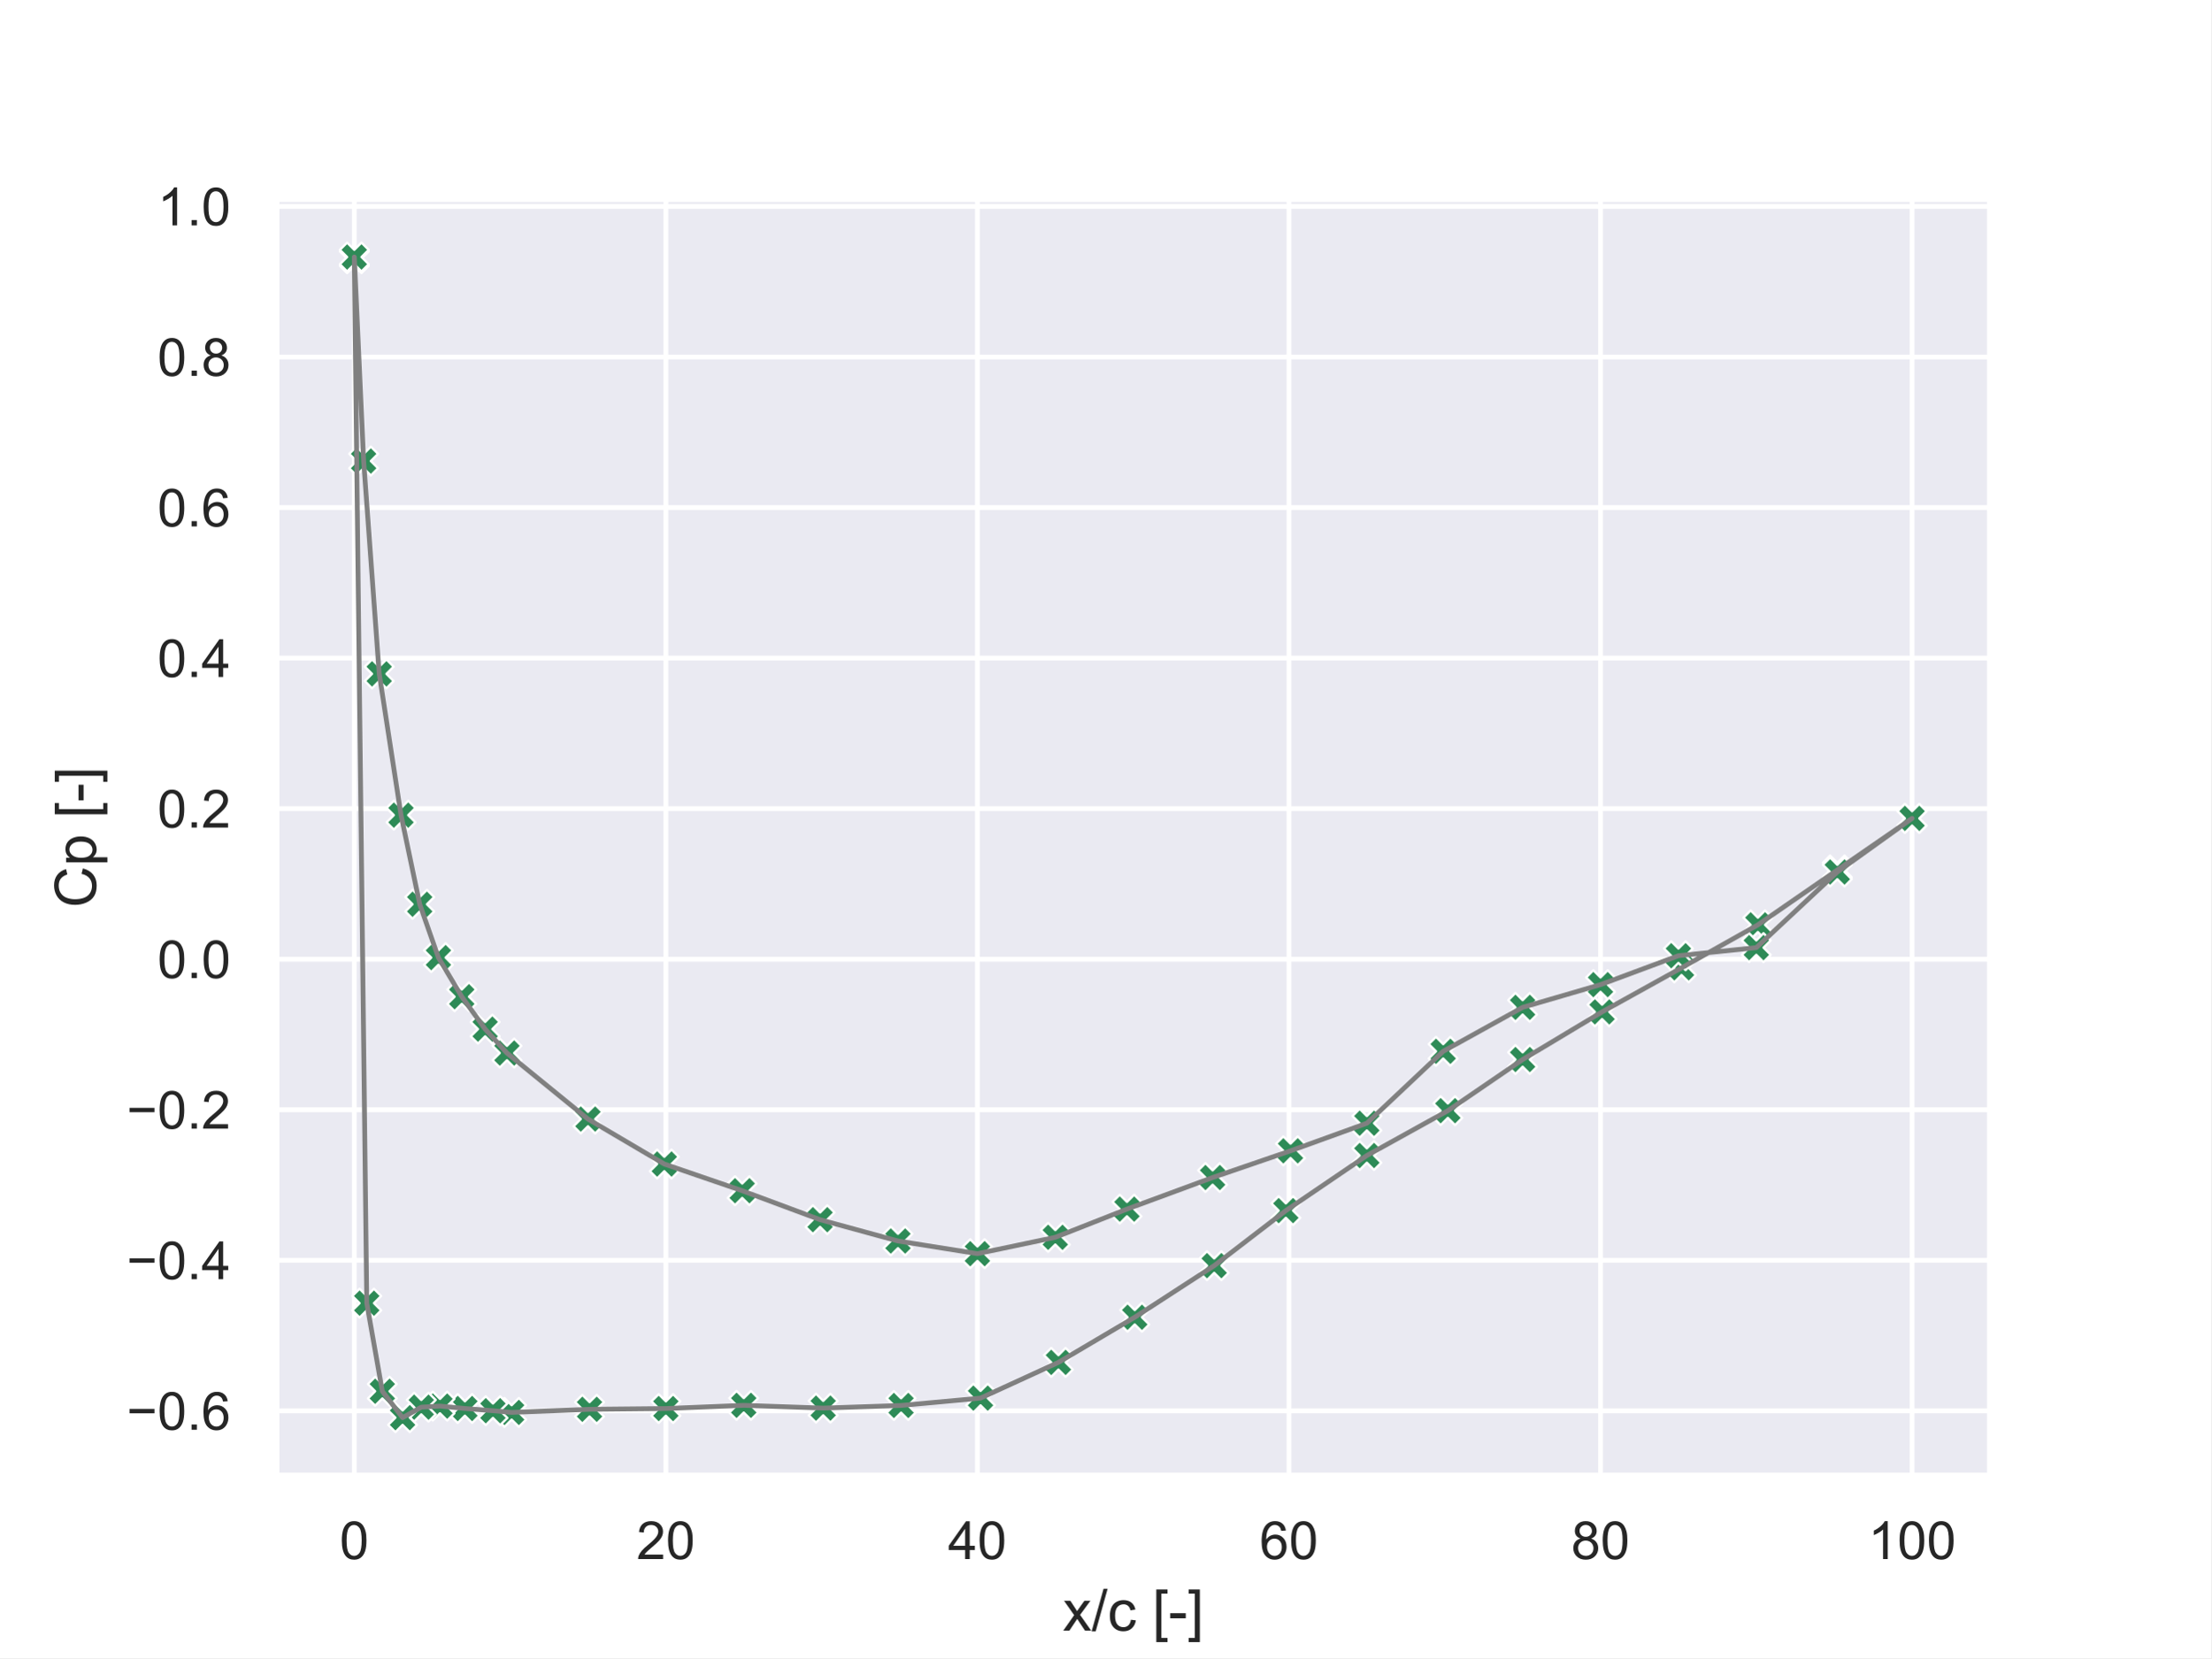
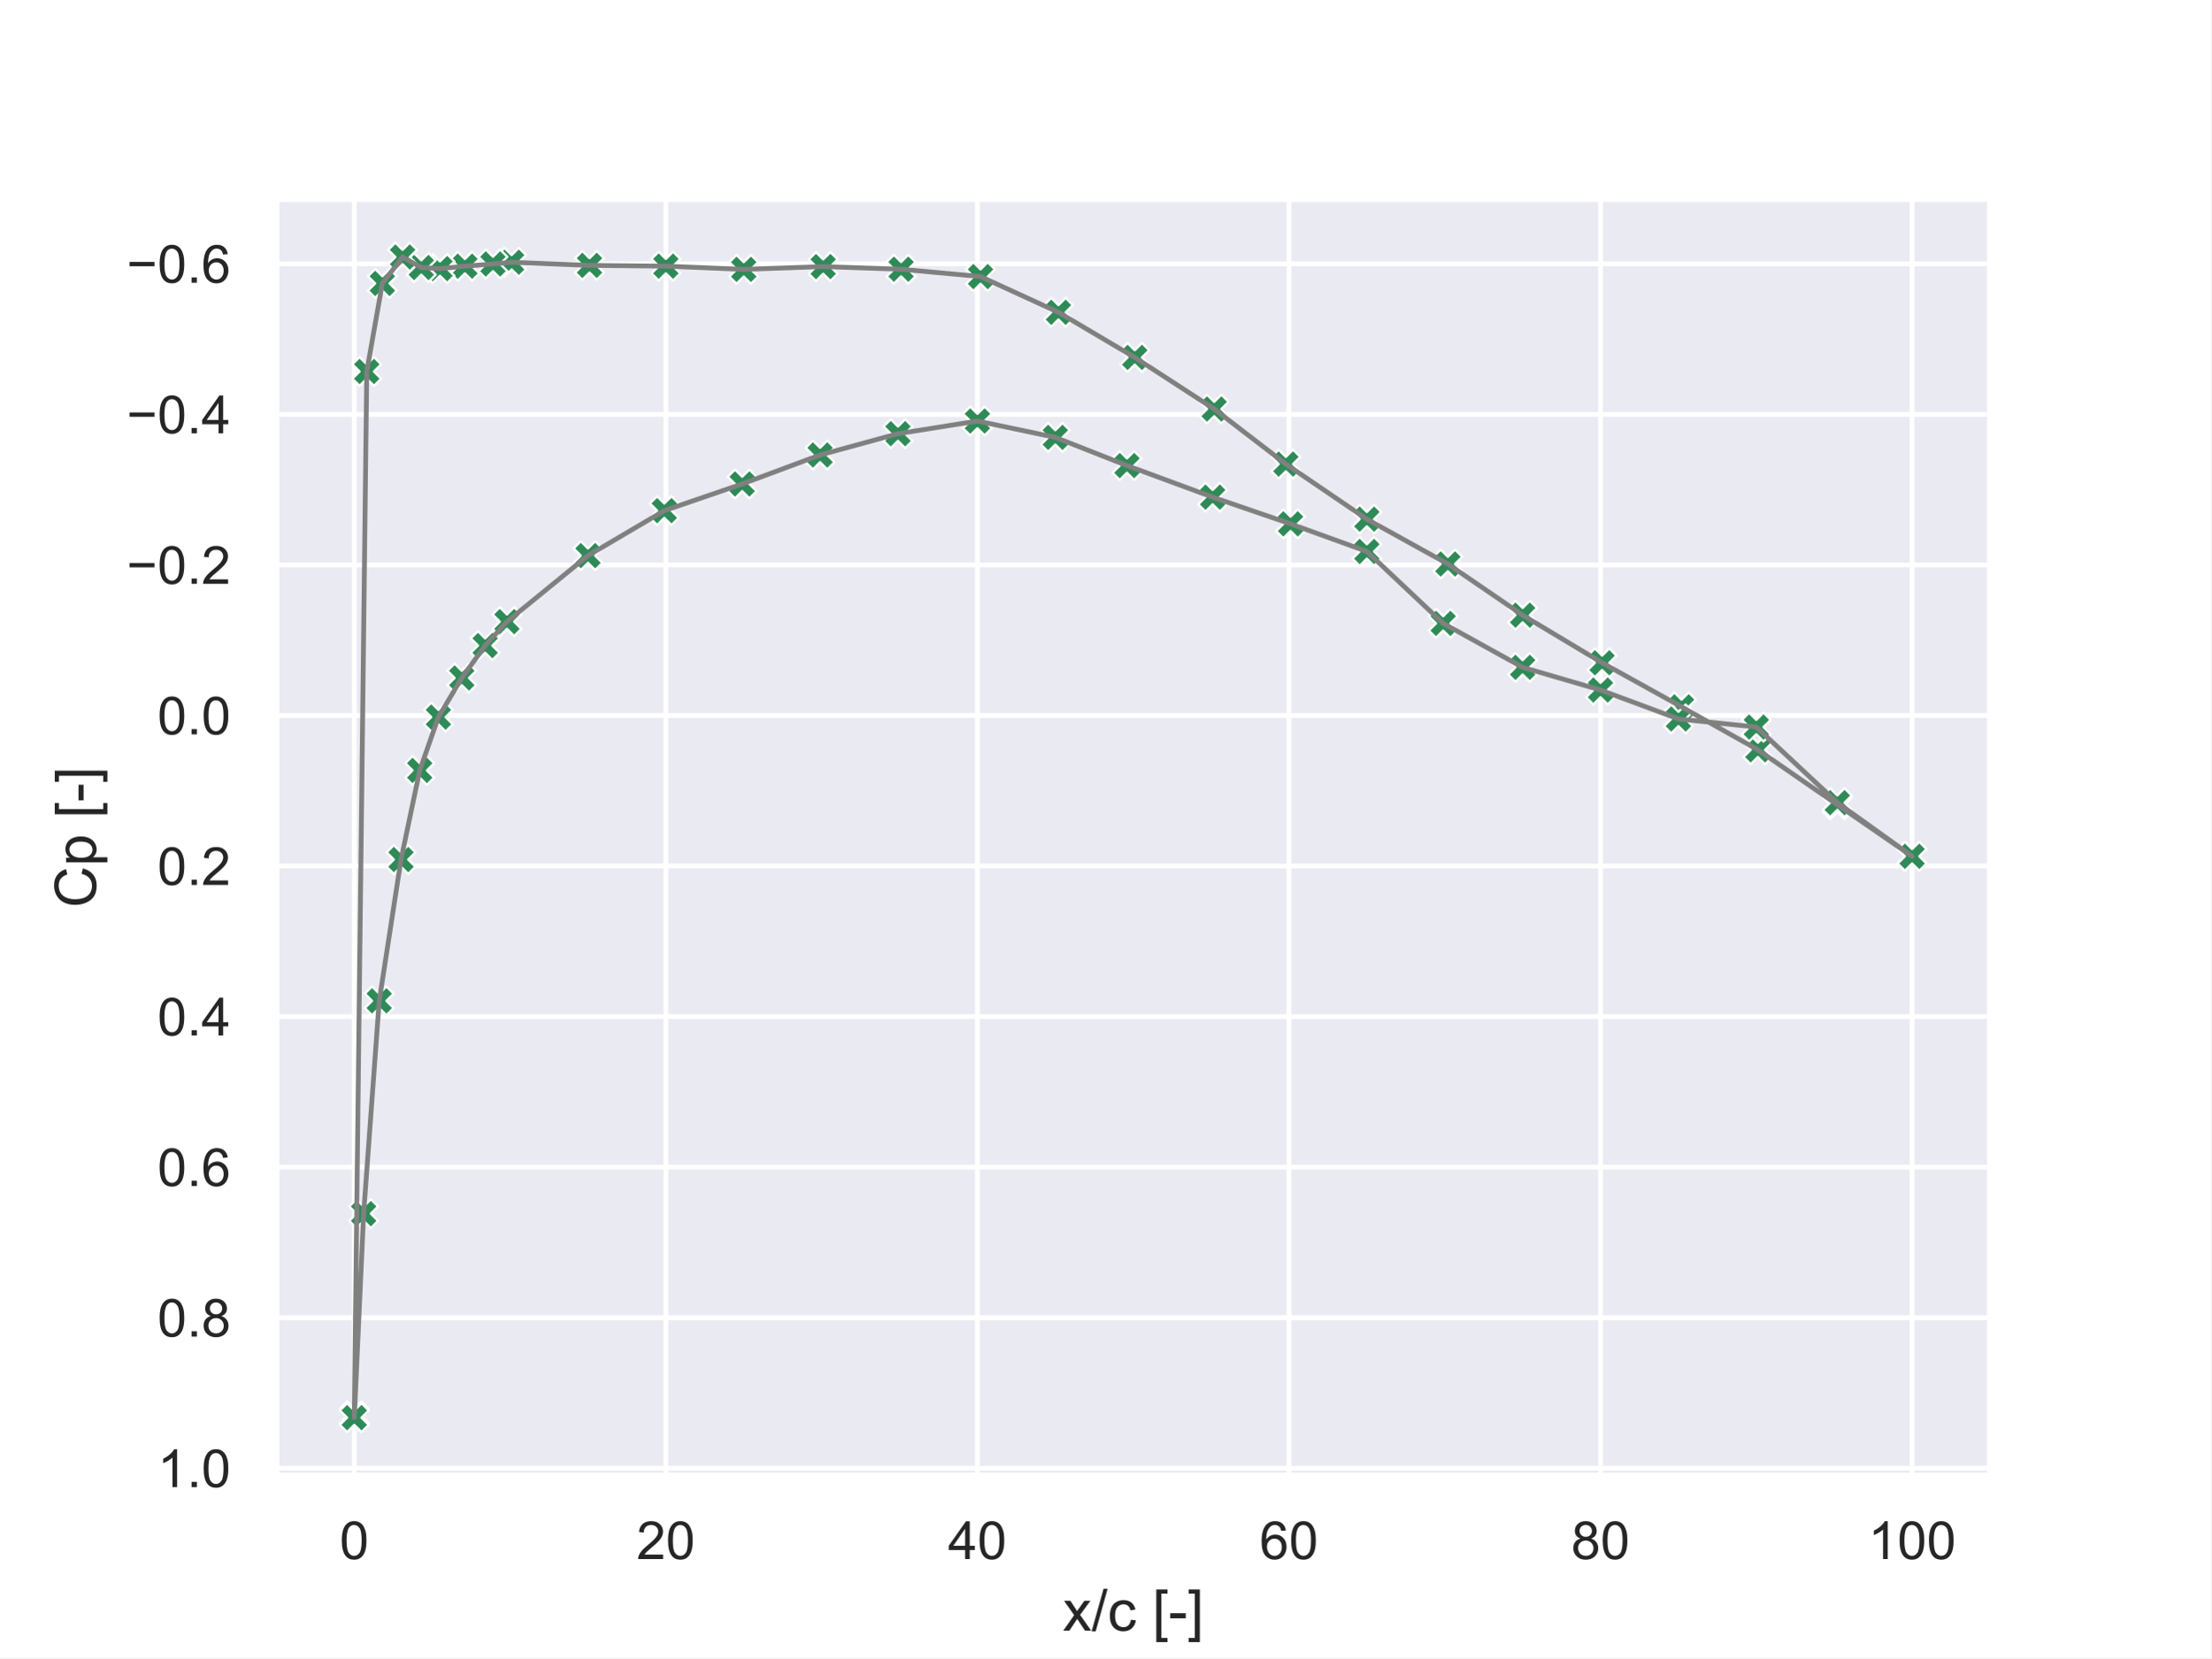
<svg xmlns="http://www.w3.org/2000/svg" xmlns:xlink="http://www.w3.org/1999/xlink" width="460.8pt" height="345.6pt" viewBox="0 0 460.8 345.6" version="1.1">
  <defs>
    <style type="text/css">*{stroke-linejoin: round; stroke-linecap: butt}</style>
  </defs>
  <g id="figure_1">
    <g id="patch_1">
      <path d="M 0 345.6  L 460.8 345.6  L 460.8 0  L 0 0  z " style="fill: #ffffff" />
    </g>
    <g id="axes_1">
      <g id="patch_2">
        <path d="M 57.6 307.584  L 414.72 307.584  L 414.72 41.472  L 57.6 41.472  z " style="fill: #eaeaf2" />
      </g>
      <g id="matplotlib.axis_1">
        <g id="xtick_1">
          <g id="line2d_1">
-             <path d="M 73.833 307.584  L 73.833 41.472  " clip-path="url(#p40a149f1f8)" style="fill: none; stroke: #ffffff; stroke-linecap: round" />
+             <path d="M 73.833 307.584  L 73.833 41.472  " clip-path="url(#p06ab8f327c)" style="fill: none; stroke: #ffffff; stroke-linecap: round" />
          </g>
          <g id="text_1">
            <g style="fill: #262626" transform="translate(70.77421 324.9576) scale(0.11 -0.11)">
              <defs>
                <path id="ArialMT-30" d="M 266 2259  Q 266 3072 433 3567  Q 600 4063 929 4331  Q 1259 4600 1759 4600  Q 2128 4600 2406 4451  Q 2684 4303 2865 4023  Q 3047 3744 3150 3342  Q 3253 2941 3253 2259  Q 3253 1453 3087 958  Q 2922 463 2592 192  Q 2263 -78 1759 -78  Q 1097 -78 719 397  Q 266 969 266 2259  z M 844 2259  Q 844 1131 1108 757  Q 1372 384 1759 384  Q 2147 384 2411 759  Q 2675 1134 2675 2259  Q 2675 3391 2411 3762  Q 2147 4134 1753 4134  Q 1366 4134 1134 3806  Q 844 3388 844 2259  z " transform="scale(0.015625)" />
              </defs>
              <use xlink:href="#ArialMT-30" />
            </g>
          </g>
        </g>
        <g id="xtick_2">
          <g id="line2d_2">
-             <path d="M 138.764 307.584  L 138.764 41.472  " clip-path="url(#p40a149f1f8)" style="fill: none; stroke: #ffffff; stroke-linecap: round" />
+             <path d="M 138.764 307.584  L 138.764 41.472  " clip-path="url(#p06ab8f327c)" style="fill: none; stroke: #ffffff; stroke-linecap: round" />
          </g>
          <g id="text_2">
            <g style="fill: #262626" transform="translate(132.6466 324.9576) scale(0.11 -0.11)">
              <defs>
                <path id="ArialMT-32" d="M 3222 541  L 3222 0  L 194 0  Q 188 203 259 391  Q 375 700 629 1000  Q 884 1300 1366 1694  Q 2113 2306 2375 2664  Q 2638 3022 2638 3341  Q 2638 3675 2398 3904  Q 2159 4134 1775 4134  Q 1369 4134 1125 3890  Q 881 3647 878 3216  L 300 3275  Q 359 3922 746 4261  Q 1134 4600 1788 4600  Q 2447 4600 2831 4234  Q 3216 3869 3216 3328  Q 3216 3053 3103 2787  Q 2991 2522 2730 2228  Q 2469 1934 1863 1422  Q 1356 997 1212 845  Q 1069 694 975 541  L 3222 541  z " transform="scale(0.015625)" />
              </defs>
              <use xlink:href="#ArialMT-32" />
              <use xlink:href="#ArialMT-30" x="55.615" />
            </g>
          </g>
        </g>
        <g id="xtick_3">
          <g id="line2d_3">
-             <path d="M 203.695 307.584  L 203.695 41.472  " clip-path="url(#p40a149f1f8)" style="fill: none; stroke: #ffffff; stroke-linecap: round" />
+             <path d="M 203.695 307.584  L 203.695 41.472  " clip-path="url(#p06ab8f327c)" style="fill: none; stroke: #ffffff; stroke-linecap: round" />
          </g>
          <g id="text_3">
            <g style="fill: #262626" transform="translate(197.5775 324.9576) scale(0.11 -0.11)">
              <defs>
                <path id="ArialMT-34" d="M 2069 0  L 2069 1097  L 81 1097  L 81 1613  L 2172 4581  L 2631 4581  L 2631 1613  L 3250 1613  L 3250 1097  L 2631 1097  L 2631 0  L 2069 0  z M 2069 1613  L 2069 3678  L 634 1613  L 2069 1613  z " transform="scale(0.015625)" />
              </defs>
              <use xlink:href="#ArialMT-34" />
              <use xlink:href="#ArialMT-30" x="55.615" />
            </g>
          </g>
        </g>
        <g id="xtick_4">
          <g id="line2d_4">
-             <path d="M 268.625 307.584  L 268.625 41.472  " clip-path="url(#p40a149f1f8)" style="fill: none; stroke: #ffffff; stroke-linecap: round" />
+             <path d="M 268.625 307.584  L 268.625 41.472  " clip-path="url(#p06ab8f327c)" style="fill: none; stroke: #ffffff; stroke-linecap: round" />
          </g>
          <g id="text_4">
            <g style="fill: #262626" transform="translate(262.5084 324.9576) scale(0.11 -0.11)">
              <defs>
                <path id="ArialMT-36" d="M 3184 3459  L 2625 3416  Q 2550 3747 2413 3897  Q 2184 4138 1850 4138  Q 1581 4138 1378 3988  Q 1113 3794 959 3422  Q 806 3050 800 2363  Q 1003 2672 1297 2822  Q 1591 2972 1913 2972  Q 2475 2972 2870 2558  Q 3266 2144 3266 1488  Q 3266 1056 3080 686  Q 2894 316 2569 119  Q 2244 -78 1831 -78  Q 1128 -78 684 439  Q 241 956 241 2144  Q 241 3472 731 4075  Q 1159 4600 1884 4600  Q 2425 4600 2770 4297  Q 3116 3994 3184 3459  z M 888 1484  Q 888 1194 1011 928  Q 1134 663 1356 523  Q 1578 384 1822 384  Q 2178 384 2434 671  Q 2691 959 2691 1453  Q 2691 1928 2437 2201  Q 2184 2475 1800 2475  Q 1419 2475 1153 2201  Q 888 1928 888 1484  z " transform="scale(0.015625)" />
              </defs>
              <use xlink:href="#ArialMT-36" />
              <use xlink:href="#ArialMT-30" x="55.615" />
            </g>
          </g>
        </g>
        <g id="xtick_5">
          <g id="line2d_5">
-             <path d="M 333.556 307.584  L 333.556 41.472  " clip-path="url(#p40a149f1f8)" style="fill: none; stroke: #ffffff; stroke-linecap: round" />
+             <path d="M 333.556 307.584  L 333.556 41.472  " clip-path="url(#p06ab8f327c)" style="fill: none; stroke: #ffffff; stroke-linecap: round" />
          </g>
          <g id="text_5">
            <g style="fill: #262626" transform="translate(327.4393 324.9576) scale(0.11 -0.11)">
              <defs>
                <path id="ArialMT-38" d="M 1131 2484  Q 781 2613 612 2850  Q 444 3088 444 3419  Q 444 3919 803 4259  Q 1163 4600 1759 4600  Q 2359 4600 2725 4251  Q 3091 3903 3091 3403  Q 3091 3084 2923 2848  Q 2756 2613 2416 2484  Q 2838 2347 3058 2040  Q 3278 1734 3278 1309  Q 3278 722 2862 322  Q 2447 -78 1769 -78  Q 1091 -78 675 323  Q 259 725 259 1325  Q 259 1772 486 2073  Q 713 2375 1131 2484  z M 1019 3438  Q 1019 3113 1228 2906  Q 1438 2700 1772 2700  Q 2097 2700 2305 2904  Q 2513 3109 2513 3406  Q 2513 3716 2298 3927  Q 2084 4138 1766 4138  Q 1444 4138 1231 3931  Q 1019 3725 1019 3438  z M 838 1322  Q 838 1081 952 856  Q 1066 631 1291 507  Q 1516 384 1775 384  Q 2178 384 2440 643  Q 2703 903 2703 1303  Q 2703 1709 2433 1975  Q 2163 2241 1756 2241  Q 1359 2241 1098 1978  Q 838 1716 838 1322  z " transform="scale(0.015625)" />
              </defs>
              <use xlink:href="#ArialMT-38" />
              <use xlink:href="#ArialMT-30" x="55.615" />
            </g>
          </g>
        </g>
        <g id="xtick_6">
          <g id="line2d_6">
-             <path d="M 398.487 307.584  L 398.487 41.472  " clip-path="url(#p40a149f1f8)" style="fill: none; stroke: #ffffff; stroke-linecap: round" />
+             <path d="M 398.487 307.584  L 398.487 41.472  " clip-path="url(#p06ab8f327c)" style="fill: none; stroke: #ffffff; stroke-linecap: round" />
          </g>
          <g id="text_6">
            <g style="fill: #262626" transform="translate(389.3117 324.9576) scale(0.11 -0.11)">
              <defs>
                <path id="ArialMT-31" d="M 2384 0  L 1822 0  L 1822 3584  Q 1619 3391 1289 3197  Q 959 3003 697 2906  L 697 3450  Q 1169 3672 1522 3987  Q 1875 4303 2022 4600  L 2384 4600  L 2384 0  z " transform="scale(0.015625)" />
              </defs>
              <use xlink:href="#ArialMT-31" />
              <use xlink:href="#ArialMT-30" x="55.615" />
              <use xlink:href="#ArialMT-30" x="111.23" />
            </g>
          </g>
        </g>
        <g id="text_7">
          <g style="fill: #262626" transform="translate(221.4947 339.8795) scale(0.12 -0.12)">
            <defs>
              <path id="ArialMT-78" d="M 47 0  L 1259 1725  L 138 3319  L 841 3319  L 1350 2541  Q 1494 2319 1581 2169  Q 1719 2375 1834 2534  L 2394 3319  L 3066 3319  L 1919 1756  L 3153 0  L 2463 0  L 1781 1031  L 1600 1309  L 728 0  L 47 0  z " transform="scale(0.015625)" />
              <path id="ArialMT-2f" d="M 0 -78  L 1328 4659  L 1778 4659  L 453 -78  L 0 -78  z " transform="scale(0.015625)" />
              <path id="ArialMT-63" d="M 2588 1216  L 3141 1144  Q 3050 572 2676 248  Q 2303 -75 1759 -75  Q 1078 -75 664 370  Q 250 816 250 1647  Q 250 2184 428 2587  Q 606 2991 970 3192  Q 1334 3394 1763 3394  Q 2303 3394 2647 3120  Q 2991 2847 3088 2344  L 2541 2259  Q 2463 2594 2264 2762  Q 2066 2931 1784 2931  Q 1359 2931 1093 2626  Q 828 2322 828 1663  Q 828 994 1084 691  Q 1341 388 1753 388  Q 2084 388 2306 591  Q 2528 794 2588 1216  z " transform="scale(0.015625)" />
              <path id="ArialMT-20" transform="scale(0.015625)" />
              <path id="ArialMT-5b" d="M 434 -1272  L 434 4581  L 1675 4581  L 1675 4116  L 997 4116  L 997 -806  L 1675 -806  L 1675 -1272  L 434 -1272  z " transform="scale(0.015625)" />
              <path id="ArialMT-2d" d="M 203 1375  L 203 1941  L 1931 1941  L 1931 1375  L 203 1375  z " transform="scale(0.015625)" />
              <path id="ArialMT-5d" d="M 1363 -1272  L 122 -1272  L 122 -806  L 800 -806  L 800 4116  L 122 4116  L 122 4581  L 1363 4581  L 1363 -1272  z " transform="scale(0.015625)" />
            </defs>
            <use xlink:href="#ArialMT-78" />
            <use xlink:href="#ArialMT-2f" x="50" />
            <use xlink:href="#ArialMT-63" x="77.783" />
            <use xlink:href="#ArialMT-20" x="127.783" />
            <use xlink:href="#ArialMT-5b" x="155.566" />
            <use xlink:href="#ArialMT-2d" x="183.35" />
            <use xlink:href="#ArialMT-5d" x="216.65" />
          </g>
        </g>
      </g>
      <g id="matplotlib.axis_2">
        <g id="ytick_1">
          <g id="line2d_7">
-             <path d="M 57.6 294.07  L 414.72 294.07  " clip-path="url(#p40a149f1f8)" style="fill: none; stroke: #ffffff; stroke-linecap: round" />
+             <path d="M 57.6 54.986  L 414.72 54.986  " clip-path="url(#p06ab8f327c)" style="fill: none; stroke: #ffffff; stroke-linecap: round" />
          </g>
          <g id="text_8">
-             <g style="fill: #262626" transform="translate(26.38531 298.0064) scale(0.11 -0.11)">
+             <g style="fill: #262626" transform="translate(26.38531 58.92319) scale(0.11 -0.11)">
              <defs>
                <path id="ArialMT-2212" d="M 3381 1997  L 356 1997  L 356 2522  L 3381 2522  L 3381 1997  z " transform="scale(0.015625)" />
                <path id="ArialMT-2e" d="M 581 0  L 581 641  L 1222 641  L 1222 0  L 581 0  z " transform="scale(0.015625)" />
              </defs>
              <use xlink:href="#ArialMT-2212" />
              <use xlink:href="#ArialMT-30" x="58.398" />
              <use xlink:href="#ArialMT-2e" x="114.014" />
              <use xlink:href="#ArialMT-36" x="141.797" />
            </g>
          </g>
        </g>
        <g id="ytick_2">
          <g id="line2d_8">
-             <path d="M 57.6 262.689  L 414.72 262.689  " clip-path="url(#p40a149f1f8)" style="fill: none; stroke: #ffffff; stroke-linecap: round" />
+             <path d="M 57.6 86.367  L 414.72 86.367  " clip-path="url(#p06ab8f327c)" style="fill: none; stroke: #ffffff; stroke-linecap: round" />
          </g>
          <g id="text_9">
-             <g style="fill: #262626" transform="translate(26.38531 266.6259) scale(0.11 -0.11)">
+             <g style="fill: #262626" transform="translate(26.38531 90.30368) scale(0.11 -0.11)">
              <use xlink:href="#ArialMT-2212" />
              <use xlink:href="#ArialMT-30" x="58.398" />
              <use xlink:href="#ArialMT-2e" x="114.014" />
              <use xlink:href="#ArialMT-34" x="141.797" />
            </g>
          </g>
        </g>
        <g id="ytick_3">
          <g id="line2d_9">
-             <path d="M 57.6 231.309  L 414.72 231.309  " clip-path="url(#p40a149f1f8)" style="fill: none; stroke: #ffffff; stroke-linecap: round" />
+             <path d="M 57.6 117.747  L 414.72 117.747  " clip-path="url(#p06ab8f327c)" style="fill: none; stroke: #ffffff; stroke-linecap: round" />
          </g>
          <g id="text_10">
-             <g style="fill: #262626" transform="translate(26.38531 235.2454) scale(0.11 -0.11)">
+             <g style="fill: #262626" transform="translate(26.38531 121.6842) scale(0.11 -0.11)">
              <use xlink:href="#ArialMT-2212" />
              <use xlink:href="#ArialMT-30" x="58.398" />
              <use xlink:href="#ArialMT-2e" x="114.014" />
              <use xlink:href="#ArialMT-32" x="141.797" />
            </g>
          </g>
        </g>
        <g id="ytick_4">
          <g id="line2d_10">
-             <path d="M 57.6 199.928  L 414.72 199.928  " clip-path="url(#p40a149f1f8)" style="fill: none; stroke: #ffffff; stroke-linecap: round" />
+             <path d="M 57.6 149.128  L 414.72 149.128  " clip-path="url(#p06ab8f327c)" style="fill: none; stroke: #ffffff; stroke-linecap: round" />
          </g>
          <g id="text_11">
-             <g style="fill: #262626" transform="translate(32.81 203.8649) scale(0.11 -0.11)">
+             <g style="fill: #262626" transform="translate(32.81 153.0646) scale(0.11 -0.11)">
              <use xlink:href="#ArialMT-30" />
              <use xlink:href="#ArialMT-2e" x="55.615" />
              <use xlink:href="#ArialMT-30" x="83.398" />
            </g>
          </g>
        </g>
        <g id="ytick_5">
          <g id="line2d_11">
-             <path d="M 57.6 168.548  L 414.72 168.548  " clip-path="url(#p40a149f1f8)" style="fill: none; stroke: #ffffff; stroke-linecap: round" />
+             <path d="M 57.6 180.508  L 414.72 180.508  " clip-path="url(#p06ab8f327c)" style="fill: none; stroke: #ffffff; stroke-linecap: round" />
          </g>
          <g id="text_12">
-             <g style="fill: #262626" transform="translate(32.81 172.4845) scale(0.11 -0.11)">
+             <g style="fill: #262626" transform="translate(32.81 184.4451) scale(0.11 -0.11)">
              <use xlink:href="#ArialMT-30" />
              <use xlink:href="#ArialMT-2e" x="55.615" />
              <use xlink:href="#ArialMT-32" x="83.398" />
            </g>
          </g>
        </g>
        <g id="ytick_6">
          <g id="line2d_12">
-             <path d="M 57.6 137.167  L 414.72 137.167  " clip-path="url(#p40a149f1f8)" style="fill: none; stroke: #ffffff; stroke-linecap: round" />
+             <path d="M 57.6 211.889  L 414.72 211.889  " clip-path="url(#p06ab8f327c)" style="fill: none; stroke: #ffffff; stroke-linecap: round" />
          </g>
          <g id="text_13">
-             <g style="fill: #262626" transform="translate(32.81 141.104) scale(0.11 -0.11)">
+             <g style="fill: #262626" transform="translate(32.81 215.8256) scale(0.11 -0.11)">
              <use xlink:href="#ArialMT-30" />
              <use xlink:href="#ArialMT-2e" x="55.615" />
              <use xlink:href="#ArialMT-34" x="83.398" />
            </g>
          </g>
        </g>
        <g id="ytick_7">
          <g id="line2d_13">
-             <path d="M 57.6 105.787  L 414.72 105.787  " clip-path="url(#p40a149f1f8)" style="fill: none; stroke: #ffffff; stroke-linecap: round" />
+             <path d="M 57.6 243.269  L 414.72 243.269  " clip-path="url(#p06ab8f327c)" style="fill: none; stroke: #ffffff; stroke-linecap: round" />
          </g>
          <g id="text_14">
-             <g style="fill: #262626" transform="translate(32.81 109.7235) scale(0.11 -0.11)">
+             <g style="fill: #262626" transform="translate(32.81 247.2061) scale(0.11 -0.11)">
              <use xlink:href="#ArialMT-30" />
              <use xlink:href="#ArialMT-2e" x="55.615" />
              <use xlink:href="#ArialMT-36" x="83.398" />
            </g>
          </g>
        </g>
        <g id="ytick_8">
          <g id="line2d_14">
-             <path d="M 57.6 74.406  L 414.72 74.406  " clip-path="url(#p40a149f1f8)" style="fill: none; stroke: #ffffff; stroke-linecap: round" />
+             <path d="M 57.6 274.65  L 414.72 274.65  " clip-path="url(#p06ab8f327c)" style="fill: none; stroke: #ffffff; stroke-linecap: round" />
          </g>
          <g id="text_15">
-             <g style="fill: #262626" transform="translate(32.81 78.34301) scale(0.11 -0.11)">
+             <g style="fill: #262626" transform="translate(32.81 278.5866) scale(0.11 -0.11)">
              <use xlink:href="#ArialMT-30" />
              <use xlink:href="#ArialMT-2e" x="55.615" />
              <use xlink:href="#ArialMT-38" x="83.398" />
            </g>
          </g>
        </g>
        <g id="ytick_9">
          <g id="line2d_15">
-             <path d="M 57.6 43.026  L 414.72 43.026  " clip-path="url(#p40a149f1f8)" style="fill: none; stroke: #ffffff; stroke-linecap: round" />
+             <path d="M 57.6 306.03  L 414.72 306.03  " clip-path="url(#p06ab8f327c)" style="fill: none; stroke: #ffffff; stroke-linecap: round" />
          </g>
          <g id="text_16">
-             <g style="fill: #262626" transform="translate(32.81 46.96252) scale(0.11 -0.11)">
+             <g style="fill: #262626" transform="translate(32.81 309.9671) scale(0.11 -0.11)">
              <use xlink:href="#ArialMT-31" />
              <use xlink:href="#ArialMT-2e" x="55.615" />
              <use xlink:href="#ArialMT-30" x="83.398" />
            </g>
          </g>
        </g>
        <g id="text_17">
          <g style="fill: #262626" transform="translate(20.00031 189.1961) rotate(-90) scale(0.12 -0.12)">
            <defs>
              <path id="ArialMT-43" d="M 3763 1606  L 4369 1453  Q 4178 706 3683 314  Q 3188 -78 2472 -78  Q 1731 -78 1267 223  Q 803 525 561 1097  Q 319 1669 319 2325  Q 319 3041 592 3573  Q 866 4106 1370 4382  Q 1875 4659 2481 4659  Q 3169 4659 3637 4309  Q 4106 3959 4291 3325  L 3694 3184  Q 3534 3684 3231 3912  Q 2928 4141 2469 4141  Q 1941 4141 1586 3887  Q 1231 3634 1087 3207  Q 944 2781 944 2328  Q 944 1744 1114 1308  Q 1284 872 1643 656  Q 2003 441 2422 441  Q 2931 441 3284 734  Q 3638 1028 3763 1606  z " transform="scale(0.015625)" />
              <path id="ArialMT-70" d="M 422 -1272  L 422 3319  L 934 3319  L 934 2888  Q 1116 3141 1344 3267  Q 1572 3394 1897 3394  Q 2322 3394 2647 3175  Q 2972 2956 3137 2557  Q 3303 2159 3303 1684  Q 3303 1175 3120 767  Q 2938 359 2589 142  Q 2241 -75 1856 -75  Q 1575 -75 1351 44  Q 1128 163 984 344  L 984 -1272  L 422 -1272  z M 931 1641  Q 931 1000 1190 694  Q 1450 388 1819 388  Q 2194 388 2461 705  Q 2728 1022 2728 1688  Q 2728 2322 2467 2637  Q 2206 2953 1844 2953  Q 1484 2953 1207 2617  Q 931 2281 931 1641  z " transform="scale(0.015625)" />
            </defs>
            <use xlink:href="#ArialMT-43" />
            <use xlink:href="#ArialMT-70" x="72.217" />
            <use xlink:href="#ArialMT-20" x="127.832" />
            <use xlink:href="#ArialMT-5b" x="155.615" />
            <use xlink:href="#ArialMT-2d" x="183.398" />
            <use xlink:href="#ArialMT-5d" x="216.699" />
          </g>
        </g>
      </g>
      <g id="PathCollection_1">
        <defs>
-           <path id="m482ed9a84b" d="M -1.5 3  L 0 1.5  L 1.5 3  L 3 1.5  L 1.5 0  L 3 -1.5  L 1.5 -3  L 0 -1.5  L -1.5 -3  L -3 -1.5  L -1.5 0  L -3 1.5  z " style="stroke: #ffffff; stroke-width: 0.48" />
+           <path id="m3106f0752f" d="M -1.5 3  L 0 1.5  L 1.5 3  L 3 1.5  L 1.5 0  L 3 -1.5  L 1.5 -3  L 0 -1.5  L -1.5 -3  L -3 -1.5  L -1.5 0  L -3 1.5  z " style="stroke: #ffffff; stroke-width: 0.48" />
        </defs>
-         <g clip-path="url(#p40a149f1f8)">
-           <use xlink:href="#m482ed9a84b" x="398.487" y="170.578" style="fill: #2e8b57; stroke: #ffffff; stroke-width: 0.48" />
-           <use xlink:href="#m482ed9a84b" x="382.904" y="181.326" style="fill: #2e8b57; stroke: #ffffff; stroke-width: 0.48" />
-           <use xlink:href="#m482ed9a84b" x="366.346" y="192.769" style="fill: #2e8b57; stroke: #ffffff; stroke-width: 0.48" />
-           <use xlink:href="#m482ed9a84b" x="350.438" y="201.726" style="fill: #2e8b57; stroke: #ffffff; stroke-width: 0.48" />
-           <use xlink:href="#m482ed9a84b" x="333.881" y="210.91" style="fill: #2e8b57; stroke: #ffffff; stroke-width: 0.48" />
-           <use xlink:href="#m482ed9a84b" x="317.324" y="220.842" style="fill: #2e8b57; stroke: #ffffff; stroke-width: 0.48" />
-           <use xlink:href="#m482ed9a84b" x="301.74" y="231.503" style="fill: #2e8b57; stroke: #ffffff; stroke-width: 0.48" />
-           <use xlink:href="#m482ed9a84b" x="284.858" y="240.85" style="fill: #2e8b57; stroke: #ffffff; stroke-width: 0.48" />
-           <use xlink:href="#m482ed9a84b" x="267.976" y="252.332" style="fill: #2e8b57; stroke: #ffffff; stroke-width: 0.48" />
-           <use xlink:href="#m482ed9a84b" x="253.042" y="263.805" style="fill: #2e8b57; stroke: #ffffff; stroke-width: 0.48" />
-           <use xlink:href="#m482ed9a84b" x="236.485" y="274.559" style="fill: #2e8b57; stroke: #ffffff; stroke-width: 0.48" />
-           <use xlink:href="#m482ed9a84b" x="220.577" y="283.965" style="fill: #2e8b57; stroke: #ffffff; stroke-width: 0.48" />
-           <use xlink:href="#m482ed9a84b" x="204.344" y="291.412" style="fill: #2e8b57; stroke: #ffffff; stroke-width: 0.48" />
-           <use xlink:href="#m482ed9a84b" x="187.786" y="292.946" style="fill: #2e8b57; stroke: #ffffff; stroke-width: 0.48" />
-           <use xlink:href="#m482ed9a84b" x="171.554" y="293.495" style="fill: #2e8b57; stroke: #ffffff; stroke-width: 0.48" />
-           <use xlink:href="#m482ed9a84b" x="154.996" y="292.918" style="fill: #2e8b57; stroke: #ffffff; stroke-width: 0.48" />
-           <use xlink:href="#m482ed9a84b" x="138.764" y="293.586" style="fill: #2e8b57; stroke: #ffffff; stroke-width: 0.48" />
-           <use xlink:href="#m482ed9a84b" x="122.856" y="293.745" style="fill: #2e8b57; stroke: #ffffff; stroke-width: 0.48" />
-           <use xlink:href="#m482ed9a84b" x="106.623" y="294.394" style="fill: #2e8b57; stroke: #ffffff; stroke-width: 0.48" />
-           <use xlink:href="#m482ed9a84b" x="102.727" y="294.041" style="fill: #2e8b57; stroke: #ffffff; stroke-width: 0.48" />
-           <use xlink:href="#m482ed9a84b" x="96.883" y="293.577" style="fill: #2e8b57; stroke: #ffffff; stroke-width: 0.48" />
-           <use xlink:href="#m482ed9a84b" x="91.689" y="293.073" style="fill: #2e8b57; stroke: #ffffff; stroke-width: 0.48" />
-           <use xlink:href="#m482ed9a84b" x="87.793" y="293.301" style="fill: #2e8b57; stroke: #ffffff; stroke-width: 0.48" />
-           <use xlink:href="#m482ed9a84b" x="83.897" y="295.488" style="fill: #2e8b57; stroke: #ffffff; stroke-width: 0.48" />
-           <use xlink:href="#m482ed9a84b" x="79.677" y="289.981" style="fill: #2e8b57; stroke: #ffffff; stroke-width: 0.48" />
-           <use xlink:href="#m482ed9a84b" x="76.43" y="271.625" style="fill: #2e8b57; stroke: #ffffff; stroke-width: 0.48" />
-           <use xlink:href="#m482ed9a84b" x="73.833" y="53.912" style="fill: #2e8b57; stroke: #ffffff; stroke-width: 0.48" />
-           <use xlink:href="#m482ed9a84b" x="73.833" y="53.568" style="fill: #2e8b57; stroke: #ffffff; stroke-width: 0.48" />
-           <use xlink:href="#m482ed9a84b" x="75.781" y="96.092" style="fill: #2e8b57; stroke: #ffffff; stroke-width: 0.48" />
-           <use xlink:href="#m482ed9a84b" x="79.027" y="140.451" style="fill: #2e8b57; stroke: #ffffff; stroke-width: 0.48" />
-           <use xlink:href="#m482ed9a84b" x="83.572" y="169.903" style="fill: #2e8b57; stroke: #ffffff; stroke-width: 0.48" />
-           <use xlink:href="#m482ed9a84b" x="87.468" y="188.476" style="fill: #2e8b57; stroke: #ffffff; stroke-width: 0.48" />
-           <use xlink:href="#m482ed9a84b" x="91.364" y="199.597" style="fill: #2e8b57; stroke: #ffffff; stroke-width: 0.48" />
-           <use xlink:href="#m482ed9a84b" x="96.234" y="207.747" style="fill: #2e8b57; stroke: #ffffff; stroke-width: 0.48" />
-           <use xlink:href="#m482ed9a84b" x="101.104" y="214.503" style="fill: #2e8b57; stroke: #ffffff; stroke-width: 0.48" />
-           <use xlink:href="#m482ed9a84b" x="105.649" y="219.488" style="fill: #2e8b57; stroke: #ffffff; stroke-width: 0.48" />
-           <use xlink:href="#m482ed9a84b" x="122.531" y="233.248" style="fill: #2e8b57; stroke: #ffffff; stroke-width: 0.48" />
-           <use xlink:href="#m482ed9a84b" x="138.439" y="242.62" style="fill: #2e8b57; stroke: #ffffff; stroke-width: 0.48" />
-           <use xlink:href="#m482ed9a84b" x="154.672" y="248.187" style="fill: #2e8b57; stroke: #ffffff; stroke-width: 0.48" />
-           <use xlink:href="#m482ed9a84b" x="170.904" y="254.227" style="fill: #2e8b57; stroke: #ffffff; stroke-width: 0.48" />
-           <use xlink:href="#m482ed9a84b" x="187.137" y="258.665" style="fill: #2e8b57; stroke: #ffffff; stroke-width: 0.48" />
-           <use xlink:href="#m482ed9a84b" x="203.695" y="261.307" style="fill: #2e8b57; stroke: #ffffff; stroke-width: 0.48" />
-           <use xlink:href="#m482ed9a84b" x="219.927" y="257.897" style="fill: #2e8b57; stroke: #ffffff; stroke-width: 0.48" />
-           <use xlink:href="#m482ed9a84b" x="234.861" y="252.02" style="fill: #2e8b57; stroke: #ffffff; stroke-width: 0.48" />
-           <use xlink:href="#m482ed9a84b" x="252.717" y="245.436" style="fill: #2e8b57; stroke: #ffffff; stroke-width: 0.48" />
-           <use xlink:href="#m482ed9a84b" x="268.95" y="239.871" style="fill: #2e8b57; stroke: #ffffff; stroke-width: 0.48" />
-           <use xlink:href="#m482ed9a84b" x="284.858" y="234.119" style="fill: #2e8b57; stroke: #ffffff; stroke-width: 0.48" />
-           <use xlink:href="#m482ed9a84b" x="300.766" y="219.125" style="fill: #2e8b57; stroke: #ffffff; stroke-width: 0.48" />
-           <use xlink:href="#m482ed9a84b" x="317.324" y="209.964" style="fill: #2e8b57; stroke: #ffffff; stroke-width: 0.48" />
-           <use xlink:href="#m482ed9a84b" x="333.556" y="205.231" style="fill: #2e8b57; stroke: #ffffff; stroke-width: 0.48" />
-           <use xlink:href="#m482ed9a84b" x="349.789" y="199.205" style="fill: #2e8b57; stroke: #ffffff; stroke-width: 0.48" />
-           <use xlink:href="#m482ed9a84b" x="366.022" y="197.515" style="fill: #2e8b57; stroke: #ffffff; stroke-width: 0.48" />
-           <use xlink:href="#m482ed9a84b" x="382.904" y="181.753" style="fill: #2e8b57; stroke: #ffffff; stroke-width: 0.48" />
-           <use xlink:href="#m482ed9a84b" x="398.487" y="170.578" style="fill: #2e8b57; stroke: #ffffff; stroke-width: 0.48" />
+         <g clip-path="url(#p06ab8f327c)">
+           <use xlink:href="#m3106f0752f" x="398.487" y="178.478" style="fill: #2e8b57; stroke: #ffffff; stroke-width: 0.48" />
+           <use xlink:href="#m3106f0752f" x="382.904" y="167.73" style="fill: #2e8b57; stroke: #ffffff; stroke-width: 0.48" />
+           <use xlink:href="#m3106f0752f" x="366.346" y="156.287" style="fill: #2e8b57; stroke: #ffffff; stroke-width: 0.48" />
+           <use xlink:href="#m3106f0752f" x="350.438" y="147.33" style="fill: #2e8b57; stroke: #ffffff; stroke-width: 0.48" />
+           <use xlink:href="#m3106f0752f" x="333.881" y="138.146" style="fill: #2e8b57; stroke: #ffffff; stroke-width: 0.48" />
+           <use xlink:href="#m3106f0752f" x="317.324" y="128.214" style="fill: #2e8b57; stroke: #ffffff; stroke-width: 0.48" />
+           <use xlink:href="#m3106f0752f" x="301.74" y="117.553" style="fill: #2e8b57; stroke: #ffffff; stroke-width: 0.48" />
+           <use xlink:href="#m3106f0752f" x="284.858" y="108.206" style="fill: #2e8b57; stroke: #ffffff; stroke-width: 0.48" />
+           <use xlink:href="#m3106f0752f" x="267.976" y="96.724" style="fill: #2e8b57; stroke: #ffffff; stroke-width: 0.48" />
+           <use xlink:href="#m3106f0752f" x="253.042" y="85.251" style="fill: #2e8b57; stroke: #ffffff; stroke-width: 0.48" />
+           <use xlink:href="#m3106f0752f" x="236.485" y="74.497" style="fill: #2e8b57; stroke: #ffffff; stroke-width: 0.48" />
+           <use xlink:href="#m3106f0752f" x="220.577" y="65.091" style="fill: #2e8b57; stroke: #ffffff; stroke-width: 0.48" />
+           <use xlink:href="#m3106f0752f" x="204.344" y="57.644" style="fill: #2e8b57; stroke: #ffffff; stroke-width: 0.48" />
+           <use xlink:href="#m3106f0752f" x="187.786" y="56.11" style="fill: #2e8b57; stroke: #ffffff; stroke-width: 0.48" />
+           <use xlink:href="#m3106f0752f" x="171.554" y="55.561" style="fill: #2e8b57; stroke: #ffffff; stroke-width: 0.48" />
+           <use xlink:href="#m3106f0752f" x="154.996" y="56.138" style="fill: #2e8b57; stroke: #ffffff; stroke-width: 0.48" />
+           <use xlink:href="#m3106f0752f" x="138.764" y="55.47" style="fill: #2e8b57; stroke: #ffffff; stroke-width: 0.48" />
+           <use xlink:href="#m3106f0752f" x="122.856" y="55.311" style="fill: #2e8b57; stroke: #ffffff; stroke-width: 0.48" />
+           <use xlink:href="#m3106f0752f" x="106.623" y="54.662" style="fill: #2e8b57; stroke: #ffffff; stroke-width: 0.48" />
+           <use xlink:href="#m3106f0752f" x="102.727" y="55.015" style="fill: #2e8b57; stroke: #ffffff; stroke-width: 0.48" />
+           <use xlink:href="#m3106f0752f" x="96.883" y="55.479" style="fill: #2e8b57; stroke: #ffffff; stroke-width: 0.48" />
+           <use xlink:href="#m3106f0752f" x="91.689" y="55.983" style="fill: #2e8b57; stroke: #ffffff; stroke-width: 0.48" />
+           <use xlink:href="#m3106f0752f" x="87.793" y="55.755" style="fill: #2e8b57; stroke: #ffffff; stroke-width: 0.48" />
+           <use xlink:href="#m3106f0752f" x="83.897" y="53.568" style="fill: #2e8b57; stroke: #ffffff; stroke-width: 0.48" />
+           <use xlink:href="#m3106f0752f" x="79.677" y="59.075" style="fill: #2e8b57; stroke: #ffffff; stroke-width: 0.48" />
+           <use xlink:href="#m3106f0752f" x="76.43" y="77.431" style="fill: #2e8b57; stroke: #ffffff; stroke-width: 0.48" />
+           <use xlink:href="#m3106f0752f" x="73.833" y="295.144" style="fill: #2e8b57; stroke: #ffffff; stroke-width: 0.48" />
+           <use xlink:href="#m3106f0752f" x="73.833" y="295.488" style="fill: #2e8b57; stroke: #ffffff; stroke-width: 0.48" />
+           <use xlink:href="#m3106f0752f" x="75.781" y="252.964" style="fill: #2e8b57; stroke: #ffffff; stroke-width: 0.48" />
+           <use xlink:href="#m3106f0752f" x="79.027" y="208.605" style="fill: #2e8b57; stroke: #ffffff; stroke-width: 0.48" />
+           <use xlink:href="#m3106f0752f" x="83.572" y="179.153" style="fill: #2e8b57; stroke: #ffffff; stroke-width: 0.48" />
+           <use xlink:href="#m3106f0752f" x="87.468" y="160.58" style="fill: #2e8b57; stroke: #ffffff; stroke-width: 0.48" />
+           <use xlink:href="#m3106f0752f" x="91.364" y="149.459" style="fill: #2e8b57; stroke: #ffffff; stroke-width: 0.48" />
+           <use xlink:href="#m3106f0752f" x="96.234" y="141.309" style="fill: #2e8b57; stroke: #ffffff; stroke-width: 0.48" />
+           <use xlink:href="#m3106f0752f" x="101.104" y="134.553" style="fill: #2e8b57; stroke: #ffffff; stroke-width: 0.48" />
+           <use xlink:href="#m3106f0752f" x="105.649" y="129.568" style="fill: #2e8b57; stroke: #ffffff; stroke-width: 0.48" />
+           <use xlink:href="#m3106f0752f" x="122.531" y="115.808" style="fill: #2e8b57; stroke: #ffffff; stroke-width: 0.48" />
+           <use xlink:href="#m3106f0752f" x="138.439" y="106.436" style="fill: #2e8b57; stroke: #ffffff; stroke-width: 0.48" />
+           <use xlink:href="#m3106f0752f" x="154.672" y="100.869" style="fill: #2e8b57; stroke: #ffffff; stroke-width: 0.48" />
+           <use xlink:href="#m3106f0752f" x="170.904" y="94.829" style="fill: #2e8b57; stroke: #ffffff; stroke-width: 0.48" />
+           <use xlink:href="#m3106f0752f" x="187.137" y="90.391" style="fill: #2e8b57; stroke: #ffffff; stroke-width: 0.48" />
+           <use xlink:href="#m3106f0752f" x="203.695" y="87.749" style="fill: #2e8b57; stroke: #ffffff; stroke-width: 0.48" />
+           <use xlink:href="#m3106f0752f" x="219.927" y="91.159" style="fill: #2e8b57; stroke: #ffffff; stroke-width: 0.48" />
+           <use xlink:href="#m3106f0752f" x="234.861" y="97.036" style="fill: #2e8b57; stroke: #ffffff; stroke-width: 0.48" />
+           <use xlink:href="#m3106f0752f" x="252.717" y="103.62" style="fill: #2e8b57; stroke: #ffffff; stroke-width: 0.48" />
+           <use xlink:href="#m3106f0752f" x="268.95" y="109.185" style="fill: #2e8b57; stroke: #ffffff; stroke-width: 0.48" />
+           <use xlink:href="#m3106f0752f" x="284.858" y="114.937" style="fill: #2e8b57; stroke: #ffffff; stroke-width: 0.48" />
+           <use xlink:href="#m3106f0752f" x="300.766" y="129.931" style="fill: #2e8b57; stroke: #ffffff; stroke-width: 0.48" />
+           <use xlink:href="#m3106f0752f" x="317.324" y="139.092" style="fill: #2e8b57; stroke: #ffffff; stroke-width: 0.48" />
+           <use xlink:href="#m3106f0752f" x="333.556" y="143.825" style="fill: #2e8b57; stroke: #ffffff; stroke-width: 0.48" />
+           <use xlink:href="#m3106f0752f" x="349.789" y="149.851" style="fill: #2e8b57; stroke: #ffffff; stroke-width: 0.48" />
+           <use xlink:href="#m3106f0752f" x="366.022" y="151.541" style="fill: #2e8b57; stroke: #ffffff; stroke-width: 0.48" />
+           <use xlink:href="#m3106f0752f" x="382.904" y="167.303" style="fill: #2e8b57; stroke: #ffffff; stroke-width: 0.48" />
+           <use xlink:href="#m3106f0752f" x="398.487" y="178.478" style="fill: #2e8b57; stroke: #ffffff; stroke-width: 0.48" />
        </g>
      </g>
      <g id="line2d_16">
-         <path d="M 398.487 170.578  L 382.904 181.326  L 366.346 192.769  L 350.438 201.726  L 333.881 210.91  L 317.324 220.842  L 301.74 231.503  L 284.858 240.85  L 267.976 252.332  L 253.042 263.805  L 236.485 274.559  L 220.577 283.965  L 204.344 291.412  L 187.786 292.946  L 171.554 293.495  L 154.996 292.918  L 138.764 293.586  L 122.856 293.745  L 106.623 294.394  L 102.727 294.041  L 96.883 293.577  L 91.689 293.073  L 87.793 293.301  L 83.897 295.488  L 79.677 289.981  L 76.43 271.625  L 73.833 53.912  L 73.833 53.568  L 75.781 96.092  L 79.027 140.451  L 83.572 169.903  L 87.468 188.476  L 91.364 199.597  L 96.234 207.747  L 101.104 214.503  L 105.649 219.488  L 122.531 233.248  L 138.439 242.62  L 154.672 248.187  L 170.904 254.227  L 187.137 258.665  L 203.695 261.307  L 219.927 257.897  L 234.861 252.02  L 252.717 245.436  L 268.95 239.871  L 284.858 234.119  L 300.766 219.125  L 317.324 209.964  L 333.556 205.231  L 349.789 199.205  L 366.022 197.515  L 382.904 181.753  L 398.487 170.578  " clip-path="url(#p40a149f1f8)" style="fill: none; stroke: #808080; stroke-linecap: round" />
+         <path d="M 398.487 178.478  L 382.904 167.73  L 366.346 156.287  L 350.438 147.33  L 333.881 138.146  L 317.324 128.214  L 301.74 117.553  L 284.858 108.206  L 267.976 96.724  L 253.042 85.251  L 236.485 74.497  L 220.577 65.091  L 204.344 57.644  L 187.786 56.11  L 171.554 55.561  L 154.996 56.138  L 138.764 55.47  L 122.856 55.311  L 106.623 54.662  L 102.727 55.015  L 96.883 55.479  L 91.689 55.983  L 87.793 55.755  L 83.897 53.568  L 79.677 59.075  L 76.43 77.431  L 73.833 295.144  L 73.833 295.488  L 75.781 252.964  L 79.027 208.605  L 83.572 179.153  L 87.468 160.58  L 91.364 149.459  L 96.234 141.309  L 101.104 134.553  L 105.649 129.568  L 122.531 115.808  L 138.439 106.436  L 154.672 100.869  L 170.904 94.829  L 187.137 90.391  L 203.695 87.749  L 219.927 91.159  L 234.861 97.036  L 252.717 103.62  L 268.95 109.185  L 284.858 114.937  L 300.766 129.931  L 317.324 139.092  L 333.556 143.825  L 349.789 149.851  L 366.022 151.541  L 382.904 167.303  L 398.487 178.478  " clip-path="url(#p06ab8f327c)" style="fill: none; stroke: #808080; stroke-linecap: round" />
      </g>
      <g id="patch_3">
        <path d="M 57.6 307.584  L 57.6 41.472  " style="fill: none; stroke: #ffffff; stroke-width: 1.25; stroke-linejoin: miter; stroke-linecap: square" />
      </g>
      <g id="patch_4">
        <path d="M 414.72 307.584  L 414.72 41.472  " style="fill: none; stroke: #ffffff; stroke-width: 1.25; stroke-linejoin: miter; stroke-linecap: square" />
      </g>
      <g id="patch_5">
        <path d="M 57.6 307.584  L 414.72 307.584  " style="fill: none; stroke: #ffffff; stroke-width: 1.25; stroke-linejoin: miter; stroke-linecap: square" />
      </g>
      <g id="patch_6">
        <path d="M 57.6 41.472  L 414.72 41.472  " style="fill: none; stroke: #ffffff; stroke-width: 1.25; stroke-linejoin: miter; stroke-linecap: square" />
      </g>
    </g>
  </g>
  <defs>
-     <clipPath id="p40a149f1f8">
+     <clipPath id="p06ab8f327c">
      <rect x="57.6" y="41.472" width="357.12" height="266.112" />
    </clipPath>
  </defs>
</svg>
